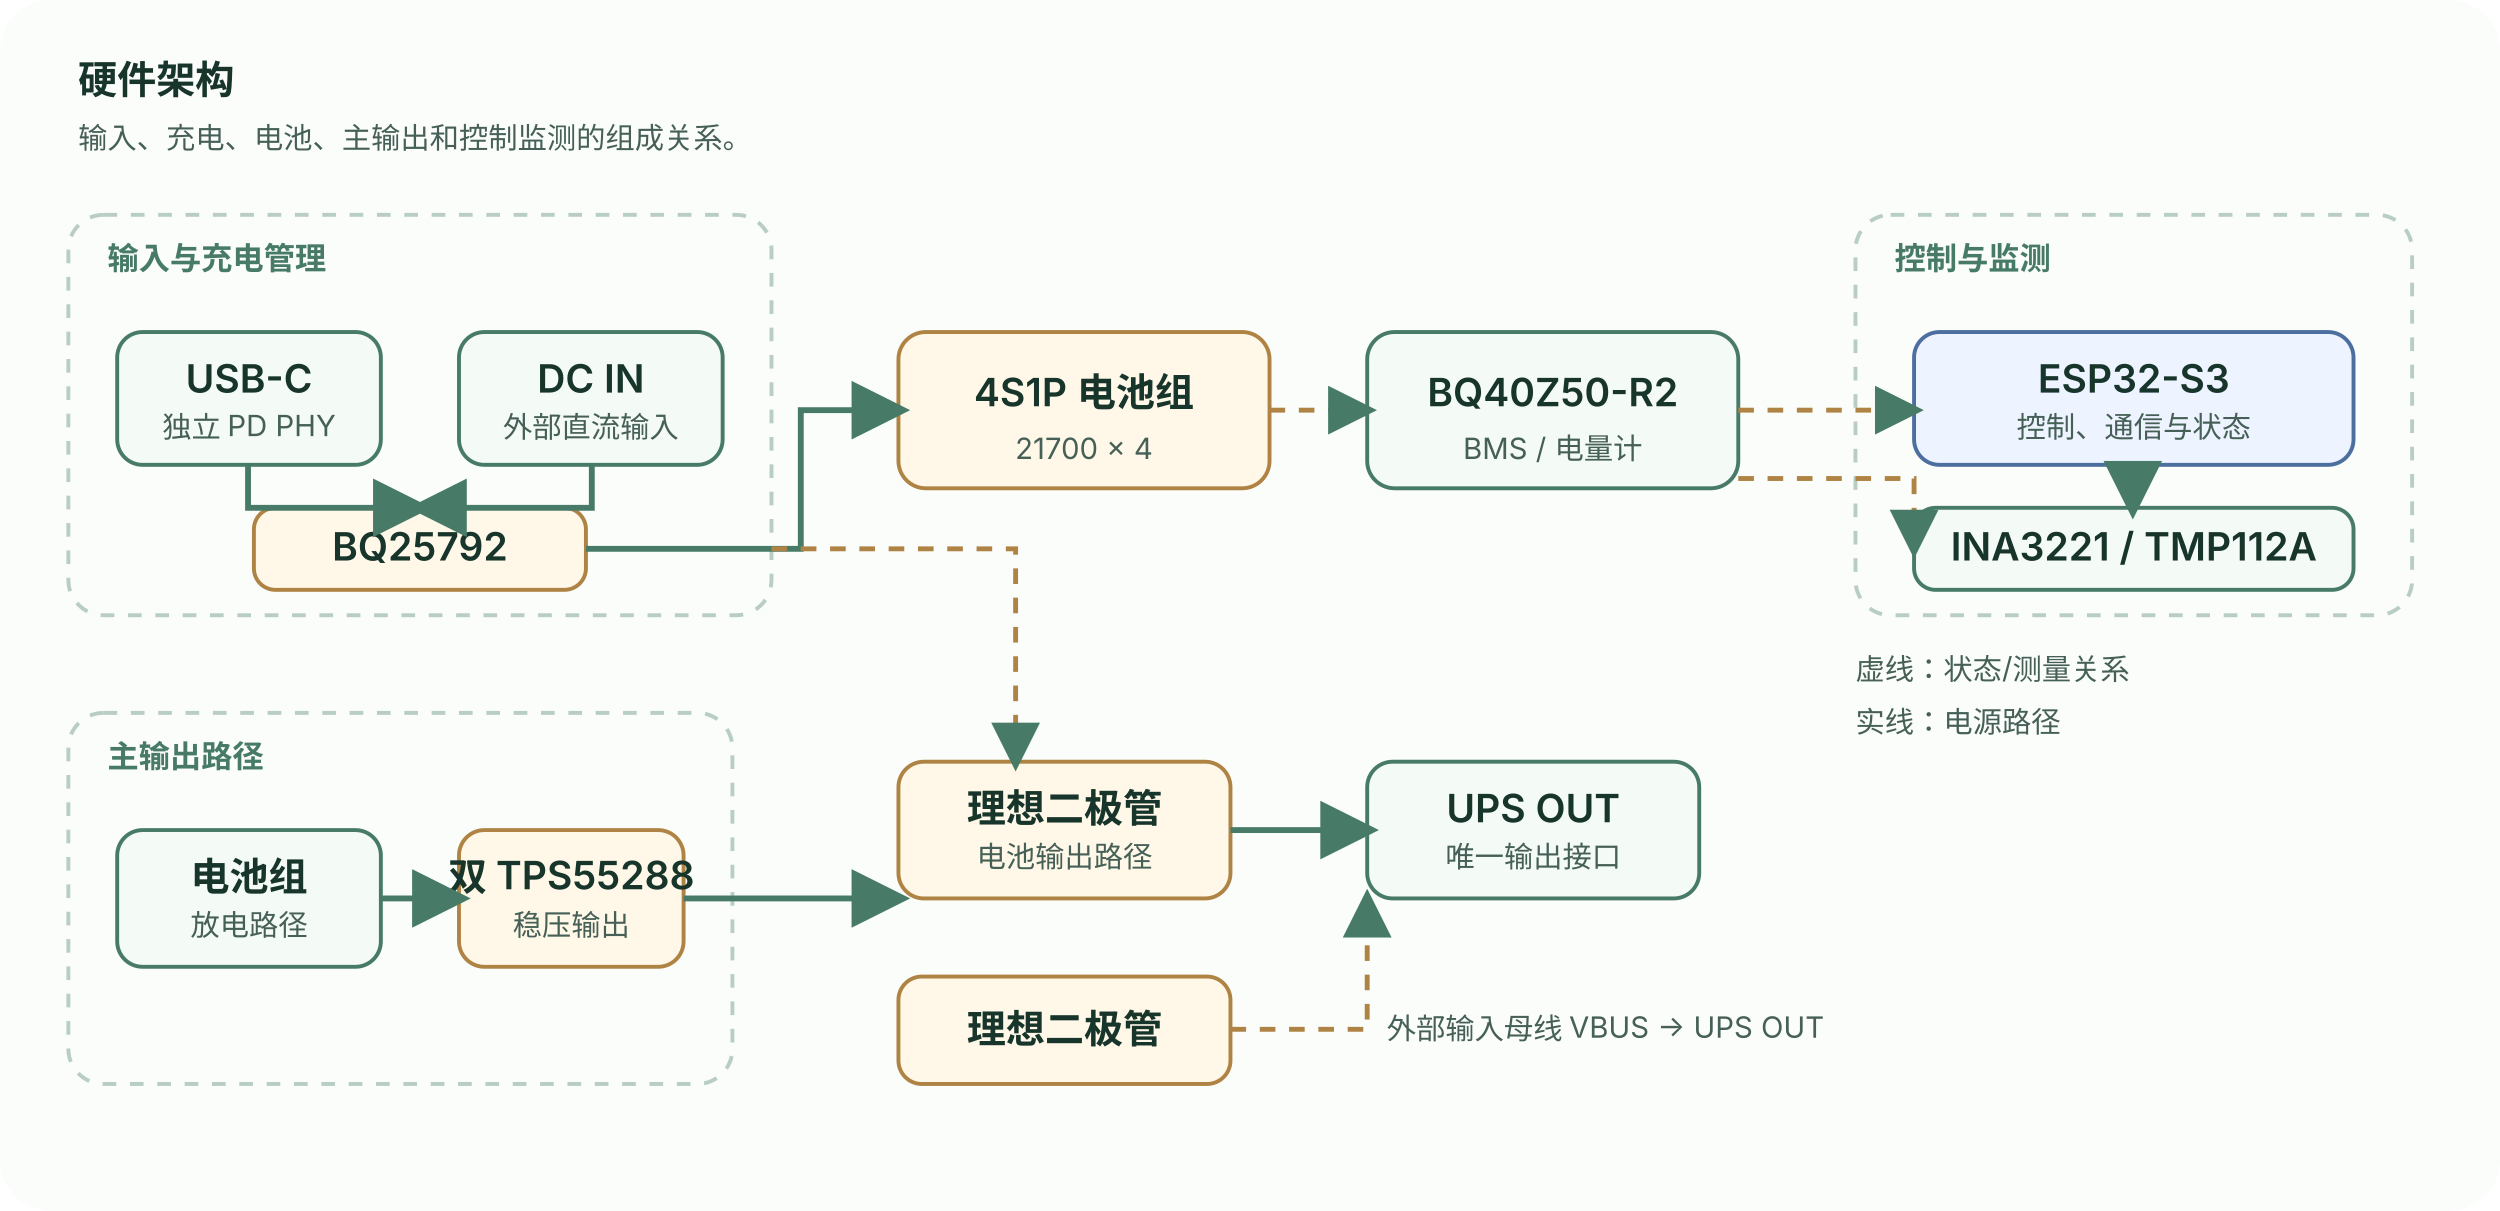
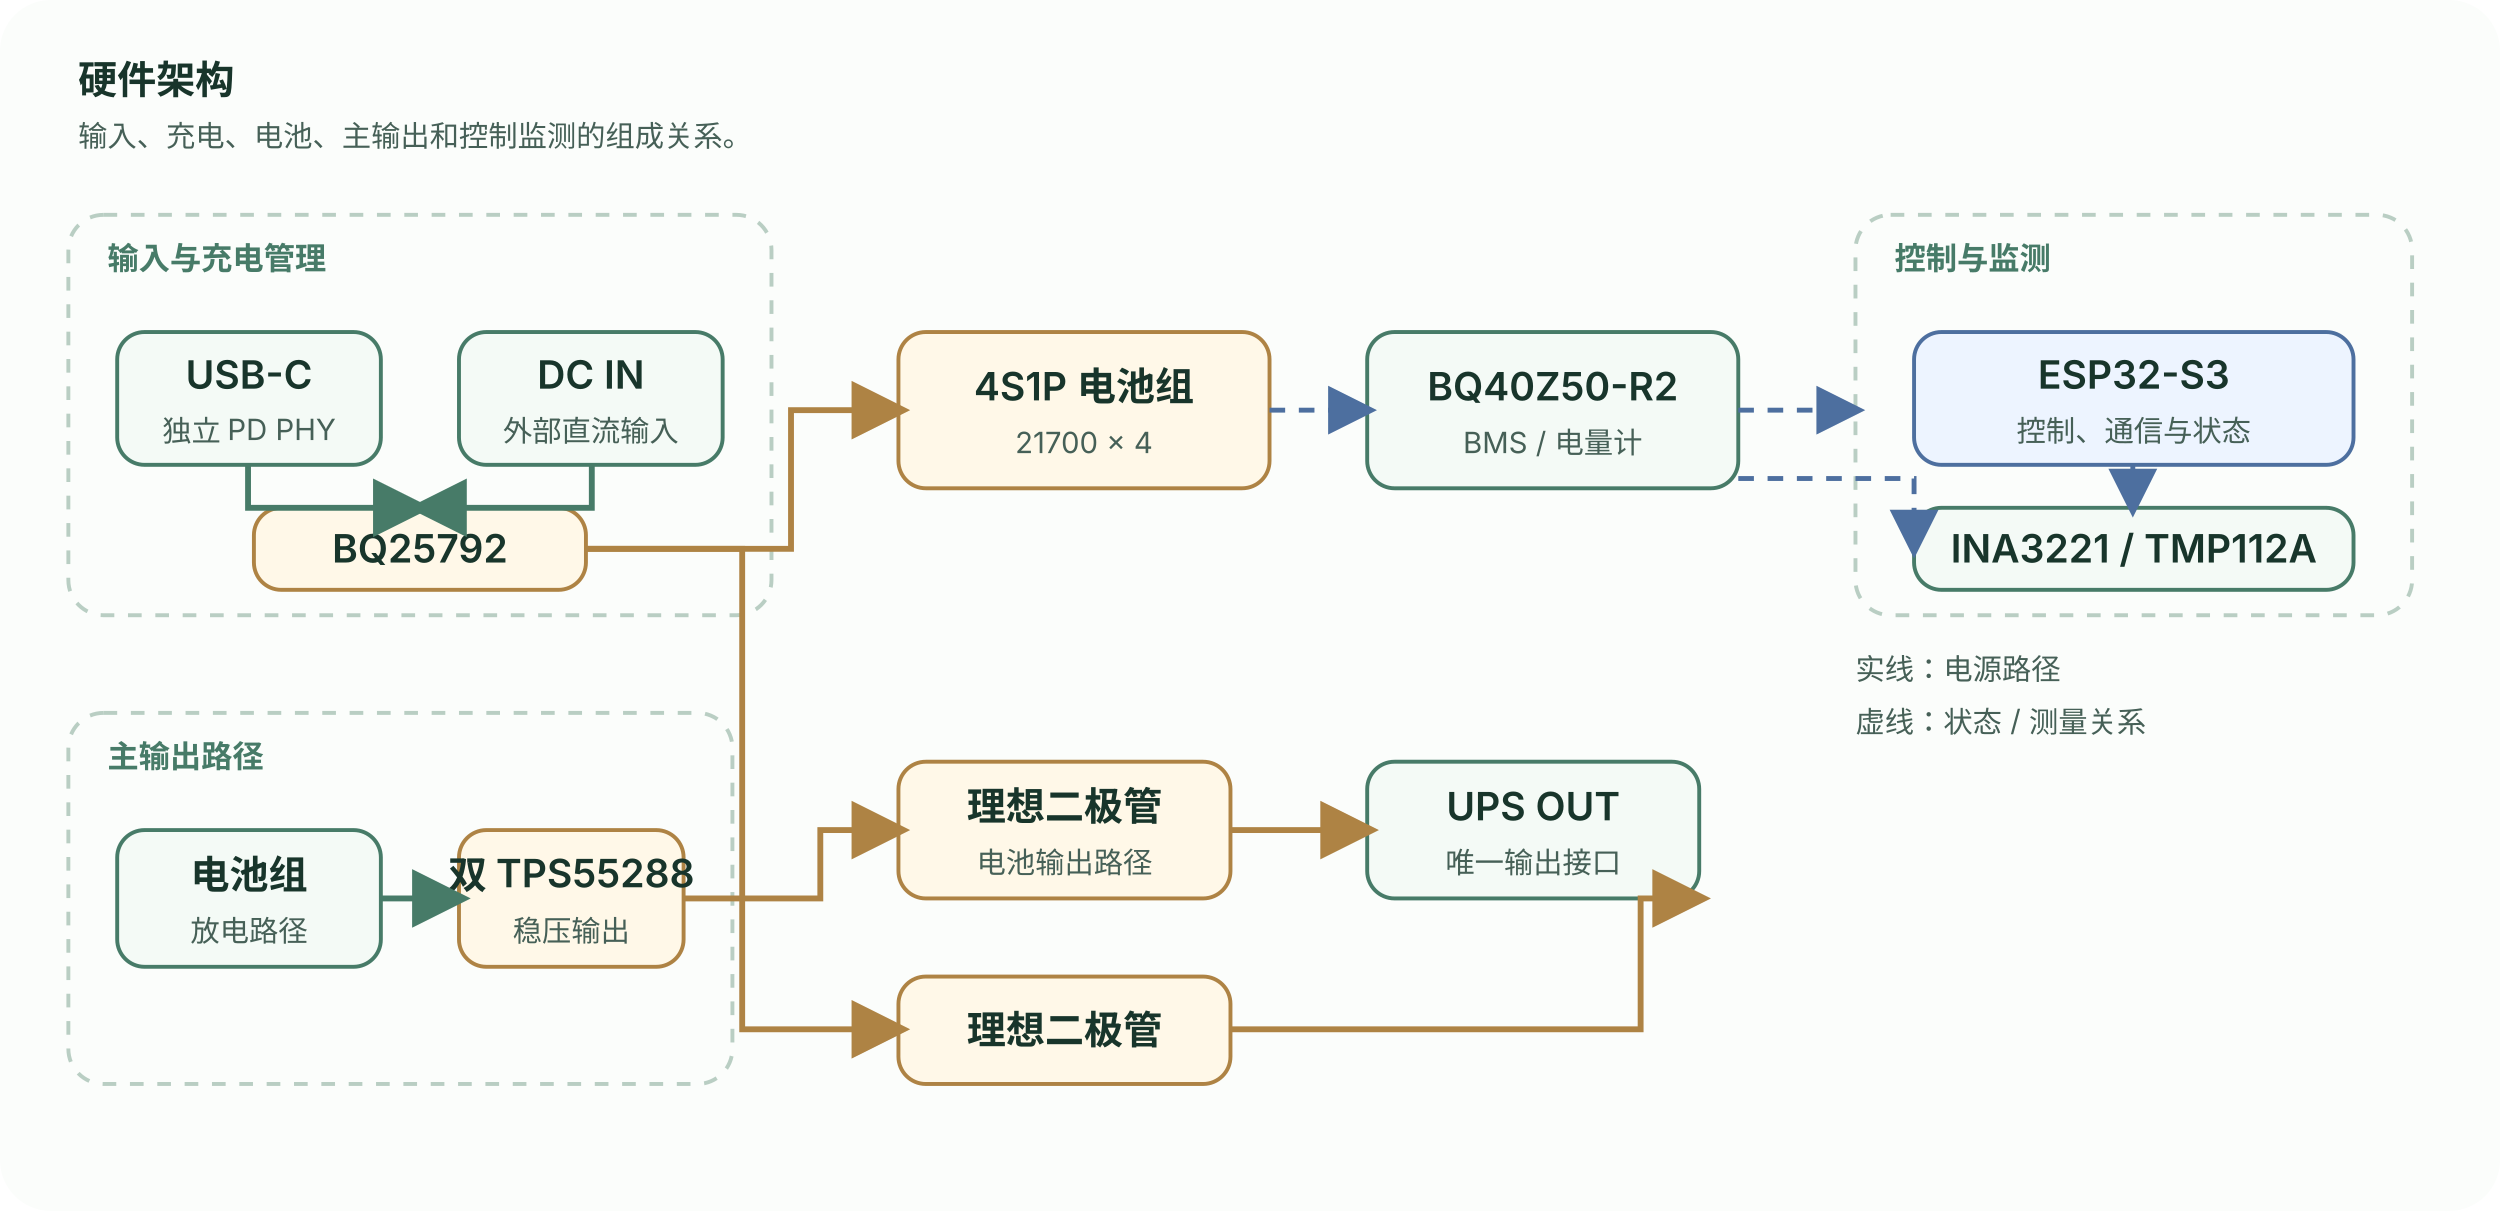
<svg xmlns="http://www.w3.org/2000/svg" viewBox="0 0 1280 620" role="img" aria-labelledby="title desc">
  <defs>
-     <marker id="arrow" markerWidth="10" markerHeight="10" refX="8" refY="5" orient="auto">
-       <path d="m0 0 10 5-10 5z" class="arrow" />
+     <marker id="arrow-green" markerWidth="10" markerHeight="10" refX="8" refY="5" orient="auto">
+       <path d="m0 0 10 5-10 5z" class="arrow-green" />
    </marker>
-     <style>.bg{fill:#fbfdfb}.box{fill:#f4faf6;stroke:#477b68;stroke-width:2}.power{fill:#fff8e8;stroke:#ae8344;stroke-width:2}.control{fill:#edf4ff;stroke:#4d6f9f;stroke-width:2}.group{fill:none;stroke:#b9cec3;stroke-width:2;stroke-dasharray:7 7}.label{font:600 20px -apple-system,BlinkMacSystemFont,"Noto Sans SC",sans-serif;fill:#18352b}.small{font:15px -apple-system,BlinkMacSystemFont,"Noto Sans SC",sans-serif;fill:#466057}.group-label{font:600 16px -apple-system,BlinkMacSystemFont,"Noto Sans SC",sans-serif;fill:#477b68}.arrow{fill:#477b68}.line{stroke:#477b68;stroke-width:3;fill:none;marker-end:url(#arrow)}.dashed{stroke:#ae8344;stroke-width:2.5;fill:none;stroke-dasharray:8 7;marker-end:url(#arrow)}@media (prefers-color-scheme:dark){.bg{fill:#14211d}.box{fill:#1d3029;stroke:#78b99e}.power{fill:#342c1d;stroke:#d2ad68}.control{fill:#202d43;stroke:#8eaddb}.group{stroke:#536e62}.label{fill:#edf7f1}.small{fill:#b7cec2}.group-label{fill:#78b99e}.line{stroke:#78b99e}.dashed{stroke:#d2ad68}.arrow{fill:#78b99e}}</style>
+     <marker id="arrow-gold" markerWidth="10" markerHeight="10" refX="8" refY="5" orient="auto">
+       <path d="m0 0 10 5-10 5z" class="arrow-gold" />
+     </marker>
+     <marker id="arrow-blue" markerWidth="10" markerHeight="10" refX="8" refY="5" orient="auto">
+       <path d="m0 0 10 5-10 5z" class="arrow-blue" />
+     </marker>
+     <style>
+ .bg{fill:#fbfdfb}.box{fill:#f4faf6;stroke:#477b68;stroke-width:2}.power{fill:#fff8e8;stroke:#ae8344;stroke-width:2}.control{fill:#edf4ff;stroke:#4d6f9f;stroke-width:2}.group{fill:none;stroke:#b9cec3;stroke-width:2;stroke-dasharray:7 7}.label{font:600 20px -apple-system,BlinkMacSystemFont,"Noto Sans SC",sans-serif;fill:#18352b}.small{font:15px -apple-system,BlinkMacSystemFont,"Noto Sans SC",sans-serif;fill:#466057}.group-label{font:600 16px -apple-system,BlinkMacSystemFont,"Noto Sans SC",sans-serif;fill:#477b68}.wire{fill:none;stroke:#477b68;stroke-width:3;marker-end:url(#arrow-green)}.power-wire{fill:none;stroke:#ae8344;stroke-width:3;marker-end:url(#arrow-gold)}.state-wire{fill:none;stroke:#4d6f9f;stroke-width:2.5;stroke-dasharray:8 7;marker-end:url(#arrow-blue)}.arrow-green{fill:#477b68}.arrow-gold{fill:#ae8344}.arrow-blue{fill:#4d6f9f}
+ @media (prefers-color-scheme:dark){.bg{fill:#14211d}.box{fill:#1d3029;stroke:#78b99e}.power{fill:#342c1d;stroke:#d2ad68}.control{fill:#202d43;stroke:#8eaddb}.group{stroke:#536e62}.label{fill:#edf7f1}.small{fill:#b7cec2}.group-label{fill:#78b99e}.wire{stroke:#78b99e}.power-wire{stroke:#d2ad68}.state-wire{stroke:#8eaddb}.arrow-green{fill:#78b99e}.arrow-gold{fill:#d2ad68}.arrow-blue{fill:#8eaddb}}
+ </style>
  </defs>
  <rect width="1280" height="620" rx="26" class="bg" />
  <text x="40" y="48" class="label">硬件架构</text>
-   <text x="40" y="76" class="small">输入、充电、电池、主输出和控制监测的组成关系。</text>
+   <text x="40" y="75" class="small">输入、充电、电池、主输出和控制监测的组成关系。</text>
  <rect x="35" y="110" width="360" height="205" rx="18" class="group" />
  <text x="55" y="138" class="group-label">输入与充电管理</text>
-   <rect x="60" y="170" width="135" height="68" rx="13" class="box" />
-   <text x="127.5" y="201" text-anchor="middle" class="label">USB-C</text>
-   <text x="127.5" y="224" text-anchor="middle" class="small">独立 PD PHY</text>
-   <rect x="235" y="170" width="135" height="68" rx="13" class="box" />
-   <text x="302.5" y="201" text-anchor="middle" class="label">DC IN</text>
-   <text x="302.5" y="224" text-anchor="middle" class="small">外部直流输入</text>
-   <rect x="130" y="260" width="170" height="42" rx="11" class="power" />
-   <text x="215" y="287" text-anchor="middle" class="label">BQ25792</text>
-   <path d="M127 238v22h88" class="line" />
-   <path d="M303 238v22h-88" class="line" />
-   <rect x="460" y="170" width="190" height="80" rx="14" class="power" />
-   <text x="555" y="208" text-anchor="middle" class="label">4S1P 电池组</text>
-   <text x="555" y="235" text-anchor="middle" class="small">21700 × 4</text>
-   <rect x="700" y="170" width="190" height="80" rx="14" class="box" />
-   <text x="795" y="208" text-anchor="middle" class="label">BQ40Z50-R2</text>
-   <text x="795" y="235" text-anchor="middle" class="small">BMS / 电量计</text>
-   <path d="M300 281h110V210h50" class="line" />
-   <path d="M650 210h50" class="dashed" />
+   <rect x="60" y="170" width="135" height="68" rx="14" class="box" />
+   <text x="127.5" y="199.0" text-anchor="middle" class="label">USB-C</text>
+   <text x="127.5" y="226.0" text-anchor="middle" class="small">独立 PD PHY</text>
+   <rect x="235" y="170" width="135" height="68" rx="14" class="box" />
+   <text x="302.5" y="199.0" text-anchor="middle" class="label">DC IN</text>
+   <text x="302.5" y="226.0" text-anchor="middle" class="small">外部直流输入</text>
+   <rect x="130" y="260" width="170" height="42" rx="14" class="power" />
+   <text x="215.0" y="288.0" text-anchor="middle" class="label">BQ25792</text>
  <rect x="35" y="365" width="340" height="190" rx="18" class="group" />
  <text x="55" y="393" class="group-label">主输出路径</text>
-   <rect x="60" y="425" width="135" height="70" rx="13" class="box" />
-   <text x="127.5" y="456" text-anchor="middle" class="label">电池组</text>
-   <text x="127.5" y="479" text-anchor="middle" class="small">放电路径</text>
-   <rect x="235" y="425" width="115" height="70" rx="13" class="power" />
-   <text x="292.5" y="456" text-anchor="middle" class="label">双 TPS55288</text>
-   <text x="292.5" y="479" text-anchor="middle" class="small">稳压输出</text>
-   <path d="M195 460h40" class="line" />
-   <rect x="460" y="390" width="170" height="70" rx="13" class="power" />
-   <text x="545" y="421" text-anchor="middle" class="label">理想二极管</text>
-   <text x="545" y="444" text-anchor="middle" class="small">电池输出路径</text>
-   <rect x="700" y="390" width="170" height="70" rx="13" class="box" />
-   <text x="785" y="421" text-anchor="middle" class="label">UPS OUT</text>
-   <text x="785" y="444" text-anchor="middle" class="small">唯一输出接口</text>
-   <path d="M350 460h110" class="line" />
-   <path d="M630 425h70" class="line" />
-   <rect x="460" y="500" width="170" height="55" rx="12" class="power" />
-   <text x="545" y="534" text-anchor="middle" class="label">理想二极管</text>
-   <text x="710" y="532" class="small">外部输入母线 VBUS → UPS OUT</text>
-   <path d="M395 281h125v109" class="dashed" />
-   <path d="M630 527h70v-67" class="dashed" />
+   <rect x="60" y="425" width="135" height="70" rx="14" class="box" />
+   <text x="127.5" y="455.0" text-anchor="middle" class="label">电池组</text>
+   <text x="127.5" y="482.0" text-anchor="middle" class="small">放电路径</text>
+   <rect x="235" y="425" width="115" height="70" rx="14" class="power" />
+   <text x="292.5" y="455.0" text-anchor="middle" class="label">双 TPS55288</text>
+   <text x="292.5" y="482.0" text-anchor="middle" class="small">稳压输出</text>
  <rect x="950" y="110" width="285" height="205" rx="18" class="group" />
  <text x="970" y="138" class="group-label">控制与监测</text>
-   <rect x="980" y="170" width="225" height="68" rx="13" class="control" />
-   <text x="1092.5" y="201" text-anchor="middle" class="label">ESP32-S3</text>
-   <text x="1092.5" y="224" text-anchor="middle" class="small">控制、通信与状态</text>
-   <rect x="980" y="260" width="225" height="42" rx="11" class="box" />
-   <text x="1092.5" y="287" text-anchor="middle" class="label">INA3221 / TMP112A</text>
-   <path d="M890 210h90" class="dashed" />
-   <path d="M890 245h90v36" class="dashed" />
-   <path d="M1092 238v22" class="line" />
-   <text x="950" y="348" class="small">虚线：状态/测量关系</text>
-   <text x="950" y="375" class="small">实线：电源路径</text>
+   <rect x="980" y="170" width="225" height="68" rx="14" class="control" />
+   <text x="1092.5" y="199.0" text-anchor="middle" class="label">ESP32-S3</text>
+   <text x="1092.5" y="226.0" text-anchor="middle" class="small">控制、通信与状态</text>
+   <rect x="980" y="260" width="225" height="42" rx="14" class="box" />
+   <text x="1092.5" y="288.0" text-anchor="middle" class="label">INA3221 / TMP112A</text>
+   <rect x="460" y="170" width="190" height="80" rx="14" class="power" />
+   <text x="555.0" y="205.0" text-anchor="middle" class="label">4S1P 电池组</text>
+   <text x="555.0" y="232.0" text-anchor="middle" class="small">21700 × 4</text>
+   <rect x="700" y="170" width="190" height="80" rx="14" class="box" />
+   <text x="795.0" y="205.0" text-anchor="middle" class="label">BQ40Z50-R2</text>
+   <text x="795.0" y="232.0" text-anchor="middle" class="small">BMS / 电量计</text>
+   <rect x="460" y="390" width="170" height="70" rx="14" class="power" />
+   <text x="545.0" y="420.0" text-anchor="middle" class="label">理想二极管</text>
+   <text x="545.0" y="447.0" text-anchor="middle" class="small">电池输出路径</text>
+   <rect x="700" y="390" width="170" height="70" rx="14" class="box" />
+   <text x="785.0" y="420.0" text-anchor="middle" class="label">UPS OUT</text>
+   <text x="785.0" y="447.0" text-anchor="middle" class="small">唯一输出接口</text>
+   <rect x="460" y="500" width="170" height="55" rx="14" class="power" />
+   <text x="545.0" y="534.5" text-anchor="middle" class="label">理想二极管</text>
+   <path d="M127 238V260H215" class="wire" />
+   <path d="M303 238V260H215" class="wire" />
+   <path d="M300 281H405V210H460" class="power-wire" />
+   <path d="M650 210H700" class="state-wire" />
+   <path d="M195 460H235" class="wire" />
+   <path d="M350 460H420V425H460" class="power-wire" />
+   <path d="M630 425H700" class="power-wire" />
+   <path d="M300 281H380V527H460" class="power-wire" />
+   <path d="M630 527H840V460H870" class="power-wire" />
+   <path d="M890 210H950" class="state-wire" />
+   <path d="M890 245H980V281" class="state-wire" />
+   <path d="M1092 238V260" class="state-wire" />
+   <text x="950" y="348" class="small">实线：电源路径</text>
+   <text x="950" y="375" class="small">虚线：状态 / 测量关系</text>
</svg>
